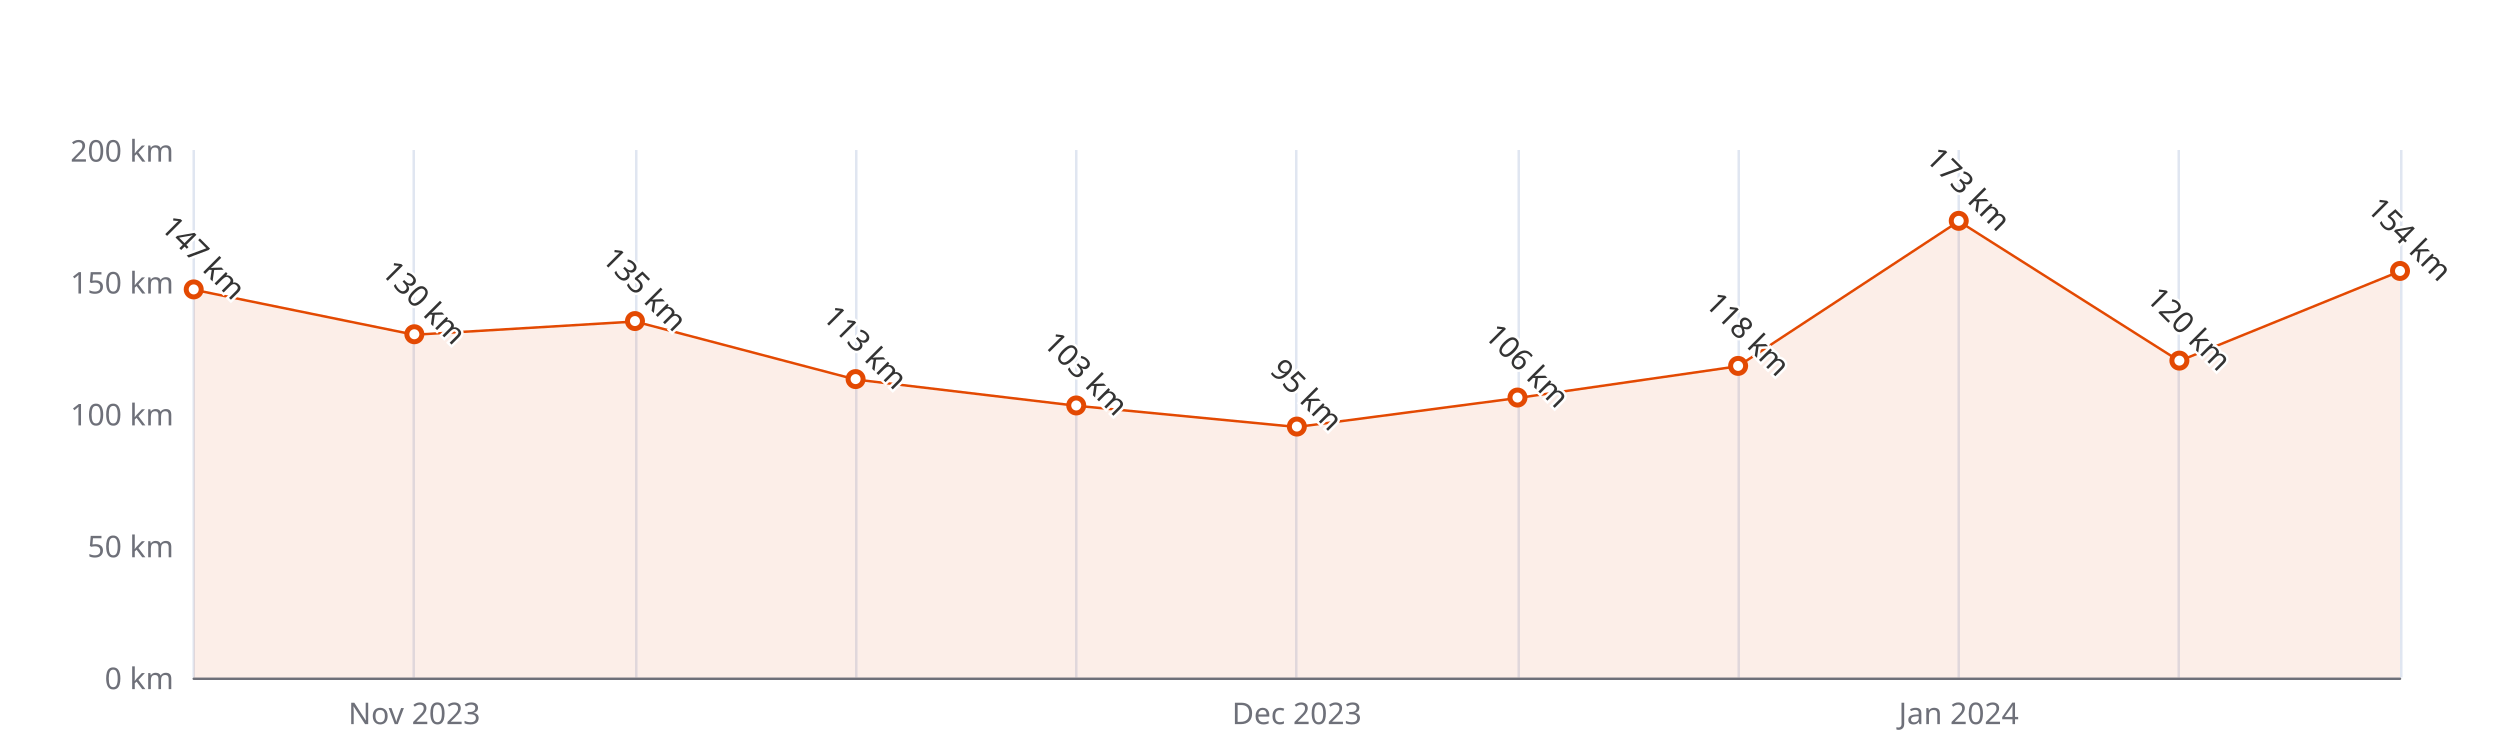
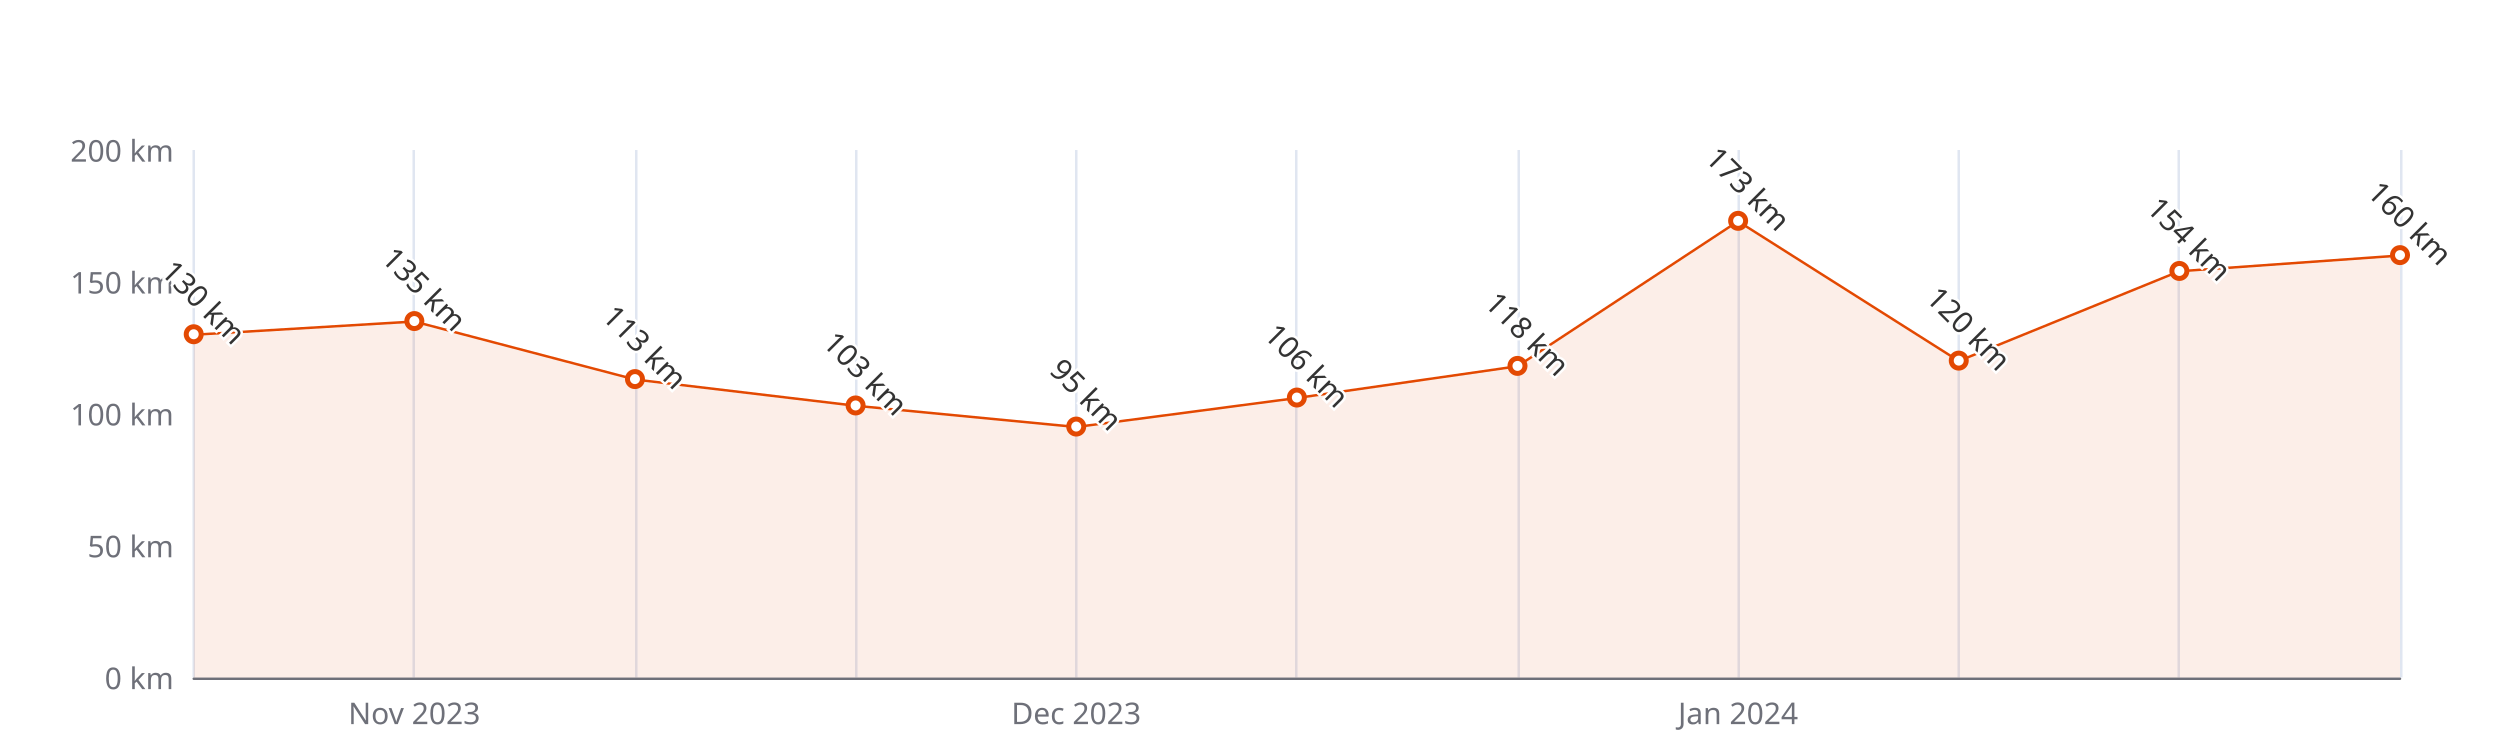
<svg xmlns="http://www.w3.org/2000/svg" width="1000" height="300" version="1.1" baseProfile="full" viewBox="0 0 1000 300">
  <rect width="1000" height="300" x="0" y="0" id="0" fill="#ffffff" />
  <path d="M77.5 60L77.5 271" fill="none" stroke="#E0E6F1" />
  <path d="M165.5 60L165.5 271" fill="none" stroke="#E0E6F1" />
  <path d="M254.5 60L254.5 271" fill="none" stroke="#E0E6F1" />
  <path d="M342.5 60L342.5 271" fill="none" stroke="#E0E6F1" />
  <path d="M430.5 60L430.5 271" fill="none" stroke="#E0E6F1" />
  <path d="M518.5 60L518.5 271" fill="none" stroke="#E0E6F1" />
  <path d="M607.5 60L607.5 271" fill="none" stroke="#E0E6F1" />
  <path d="M695.5 60L695.5 271" fill="none" stroke="#E0E6F1" />
  <path d="M783.5 60L783.5 271" fill="none" stroke="#E0E6F1" />
  <path d="M871.5 60L871.5 271" fill="none" stroke="#E0E6F1" />
  <path d="M960.5 60L960.5 271" fill="none" stroke="#E0E6F1" />
  <path d="M77.5 271.5L960 271.5" fill="none" stroke="#6E7079" stroke-linecap="round" />
  <text dominant-baseline="central" text-anchor="end" style="font-size:12px;font-family:sans-serif;" xml:space="preserve" transform="translate(69.48 271)" fill="#6E7079">0 km</text>
  <text dominant-baseline="central" text-anchor="end" style="font-size:12px;font-family:sans-serif;" xml:space="preserve" transform="translate(69.48 218.25)" fill="#6E7079">50 km</text>
  <text dominant-baseline="central" text-anchor="end" style="font-size:12px;font-family:sans-serif;" xml:space="preserve" transform="translate(69.48 165.5)" fill="#6E7079">100 km</text>
  <text dominant-baseline="central" text-anchor="end" style="font-size:12px;font-family:sans-serif;" xml:space="preserve" transform="translate(69.48 112.75)" fill="#6E7079">150 km</text>
  <text dominant-baseline="central" text-anchor="end" style="font-size:12px;font-family:sans-serif;" xml:space="preserve" transform="translate(69.48 60)" fill="#6E7079">200 km</text>
  <text dominant-baseline="central" text-anchor="middle" style="font-size:12px;font-family:sans-serif;" xml:space="preserve" y="6" transform="translate(165.732 279)" fill="#6E7079">Nov 2023</text>
-   <text dominant-baseline="central" text-anchor="middle" style="font-size:12px;font-family:sans-serif;" xml:space="preserve" y="6" transform="translate(518.74 279)" fill="#6E7079">Dec 2023</text>
-   <text dominant-baseline="central" text-anchor="middle" style="font-size:12px;font-family:sans-serif;" xml:space="preserve" y="6" transform="translate(783.496 279)" fill="#6E7079">Jan 2024</text>
+   <text dominant-baseline="central" text-anchor="middle" style="font-size:12px;font-family:sans-serif;" xml:space="preserve" y="6" transform="translate(430.488 279)" fill="#6E7079">Dec 2023</text>
+   <text dominant-baseline="central" text-anchor="middle" style="font-size:12px;font-family:sans-serif;" xml:space="preserve" y="6" transform="translate(695.244 279)" fill="#6E7079">Jan 2024</text>
  <g clip-path="url(#zr5-c0)">
-     <path d="M77.5 115.9L165.7 133.9L254 128.6L342.2 151.8L430.5 162.3L518.7 170.8L607 159.2L695.2 146.5L783.5 88.5L871.7 144.4L960 108.5L960 271L871.7 271L783.5 271L695.2 271L607 271L518.7 271L430.5 271L342.2 271L254 271L165.7 271L77.5 271Z" fill="rgb(227,73,2)" fill-opacity="0.09" />
-     <path d="M77.5 115.9L165.7 133.9L254 128.6L342.2 151.8L430.5 162.3L518.7 170.8L607 159.2L695.2 146.5L783.5 88.5L871.7 144.4L960 108.5" fill="none" stroke="#E34902" stroke-linejoin="bevel" />
+     <path d="M77.5 133.9L165.7 128.6L254 151.8L342.2 162.3L430.5 170.8L518.7 159.2L607 146.5L695.2 88.5L783.5 144.4L871.7 108.5L960 102.2L960 271L871.7 271L783.5 271L695.2 271L607 271L518.7 271L430.5 271L342.2 271L254 271L165.7 271L77.5 271Z" fill="rgb(227,73,2)" fill-opacity="0.09" />
+     <path d="M77.5 133.9L165.7 128.6L254 151.8L342.2 162.3L430.5 170.8L518.7 159.2L607 146.5L695.2 88.5L783.5 144.4L871.7 108.5L960 102.2" fill="none" stroke="#E34902" stroke-linejoin="bevel" />
  </g>
-   <path d="M1 0A1 1 0 1 1 1 -0.1A1 1 0 0 1 1 0" transform="matrix(3,0,0,3,77.48,115.915)" fill="#fff" stroke="#E34902" stroke-width="0.667" />
-   <path d="M1 0A1 1 0 1 1 1 -0.1A1 1 0 0 1 1 0" transform="matrix(3,0,0,3,165.732,133.85)" fill="#fff" stroke="#E34902" stroke-width="0.667" />
-   <path d="M1 0A1 1 0 1 1 1 -0.1A1 1 0 0 1 1 0" transform="matrix(3,0,0,3,253.984,128.575)" fill="#fff" stroke="#E34902" stroke-width="0.667" />
-   <path d="M1 0A1 1 0 1 1 1 -0.1A1 1 0 0 1 1 0" transform="matrix(3,0,0,3,342.236,151.785)" fill="#fff" stroke="#E34902" stroke-width="0.667" />
-   <path d="M1 0A1 1 0 1 1 1 -0.1A1 1 0 0 1 1 0" transform="matrix(3,0,0,3,430.488,162.335)" fill="#fff" stroke="#E34902" stroke-width="0.667" />
-   <path d="M1 0A1 1 0 1 1 1 -0.1A1 1 0 0 1 1 0" transform="matrix(3,0,0,3,518.74,170.775)" fill="#fff" stroke="#E34902" stroke-width="0.667" />
-   <path d="M1 0A1 1 0 1 1 1 -0.1A1 1 0 0 1 1 0" transform="matrix(3,0,0,3,606.992,159.17)" fill="#fff" stroke="#E34902" stroke-width="0.667" />
-   <path d="M1 0A1 1 0 1 1 1 -0.1A1 1 0 0 1 1 0" transform="matrix(3,0,0,3,695.244,146.51)" fill="#fff" stroke="#E34902" stroke-width="0.667" />
-   <path d="M1 0A1 1 0 1 1 1 -0.1A1 1 0 0 1 1 0" transform="matrix(3,0,0,3,783.496,88.485)" fill="#fff" stroke="#E34902" stroke-width="0.667" />
-   <path d="M1 0A1 1 0 1 1 1 -0.1A1 1 0 0 1 1 0" transform="matrix(3,0,0,3,871.748,144.4)" fill="#fff" stroke="#E34902" stroke-width="0.667" />
-   <path d="M1 0A1 1 0 1 1 1 -0.1A1 1 0 0 1 1 0" transform="matrix(3,0,0,3,960,108.53)" fill="#fff" stroke="#E34902" stroke-width="0.667" />
-   <text dominant-baseline="central" text-anchor="middle" style="font-size:12px;font-family:sans-serif;" xml:space="preserve" y="-6" transform="matrix(0.707,0.707,-0.707,0.707,77.48,106.915)" fill="#333" stroke="rgb(255,255,255)" stroke-width="2" paint-order="stroke" stroke-miterlimit="2">147 km</text>
-   <text dominant-baseline="central" text-anchor="middle" style="font-size:12px;font-family:sans-serif;" xml:space="preserve" y="-6" transform="matrix(0.707,0.707,-0.707,0.707,165.732,124.85)" fill="#333" stroke="rgb(255,255,255)" stroke-width="2" paint-order="stroke" stroke-miterlimit="2">130 km</text>
-   <text dominant-baseline="central" text-anchor="middle" style="font-size:12px;font-family:sans-serif;" xml:space="preserve" y="-6" transform="matrix(0.707,0.707,-0.707,0.707,253.984,119.575)" fill="#333" stroke="rgb(255,255,255)" stroke-width="2" paint-order="stroke" stroke-miterlimit="2">135 km</text>
-   <text dominant-baseline="central" text-anchor="middle" style="font-size:12px;font-family:sans-serif;" xml:space="preserve" y="-6" transform="matrix(0.707,0.707,-0.707,0.707,342.236,142.785)" fill="#333" stroke="rgb(255,255,255)" stroke-width="2" paint-order="stroke" stroke-miterlimit="2">113 km</text>
-   <text dominant-baseline="central" text-anchor="middle" style="font-size:12px;font-family:sans-serif;" xml:space="preserve" y="-6" transform="matrix(0.707,0.707,-0.707,0.707,430.488,153.335)" fill="#333" stroke="rgb(255,255,255)" stroke-width="2" paint-order="stroke" stroke-miterlimit="2">103 km</text>
-   <text dominant-baseline="central" text-anchor="middle" style="font-size:12px;font-family:sans-serif;" xml:space="preserve" y="-6" transform="matrix(0.707,0.707,-0.707,0.707,518.74,161.775)" fill="#333" stroke="rgb(255,255,255)" stroke-width="2" paint-order="stroke" stroke-miterlimit="2">95 km</text>
-   <text dominant-baseline="central" text-anchor="middle" style="font-size:12px;font-family:sans-serif;" xml:space="preserve" y="-6" transform="matrix(0.707,0.707,-0.707,0.707,606.992,150.17)" fill="#333" stroke="rgb(255,255,255)" stroke-width="2" paint-order="stroke" stroke-miterlimit="2">106 km</text>
-   <text dominant-baseline="central" text-anchor="middle" style="font-size:12px;font-family:sans-serif;" xml:space="preserve" y="-6" transform="matrix(0.707,0.707,-0.707,0.707,695.244,137.51)" fill="#333" stroke="rgb(255,255,255)" stroke-width="2" paint-order="stroke" stroke-miterlimit="2">118 km</text>
-   <text dominant-baseline="central" text-anchor="middle" style="font-size:12px;font-family:sans-serif;" xml:space="preserve" y="-6" transform="matrix(0.707,0.707,-0.707,0.707,783.496,79.485)" fill="#333" stroke="rgb(255,255,255)" stroke-width="2" paint-order="stroke" stroke-miterlimit="2">173 km</text>
-   <text dominant-baseline="central" text-anchor="middle" style="font-size:12px;font-family:sans-serif;" xml:space="preserve" y="-6" transform="matrix(0.707,0.707,-0.707,0.707,871.748,135.4)" fill="#333" stroke="rgb(255,255,255)" stroke-width="2" paint-order="stroke" stroke-miterlimit="2">120 km</text>
-   <text dominant-baseline="central" text-anchor="middle" style="font-size:12px;font-family:sans-serif;" xml:space="preserve" y="-6" transform="matrix(0.707,0.707,-0.707,0.707,960,99.53)" fill="#333" stroke="rgb(255,255,255)" stroke-width="2" paint-order="stroke" stroke-miterlimit="2">154 km</text>
+   <path d="M1 0A1 1 0 1 1 1 -0.1A1 1 0 0 1 1 0" transform="matrix(3,0,0,3,77.48,133.85)" fill="#fff" stroke="#E34902" stroke-width="0.667" />
+   <path d="M1 0A1 1 0 1 1 1 -0.1A1 1 0 0 1 1 0" transform="matrix(3,0,0,3,165.732,128.575)" fill="#fff" stroke="#E34902" stroke-width="0.667" />
+   <path d="M1 0A1 1 0 1 1 1 -0.1A1 1 0 0 1 1 0" transform="matrix(3,0,0,3,253.984,151.785)" fill="#fff" stroke="#E34902" stroke-width="0.667" />
+   <path d="M1 0A1 1 0 1 1 1 -0.1A1 1 0 0 1 1 0" transform="matrix(3,0,0,3,342.236,162.335)" fill="#fff" stroke="#E34902" stroke-width="0.667" />
+   <path d="M1 0A1 1 0 1 1 1 -0.1A1 1 0 0 1 1 0" transform="matrix(3,0,0,3,430.488,170.775)" fill="#fff" stroke="#E34902" stroke-width="0.667" />
+   <path d="M1 0A1 1 0 1 1 1 -0.1A1 1 0 0 1 1 0" transform="matrix(3,0,0,3,518.74,159.17)" fill="#fff" stroke="#E34902" stroke-width="0.667" />
+   <path d="M1 0A1 1 0 1 1 1 -0.1A1 1 0 0 1 1 0" transform="matrix(3,0,0,3,606.992,146.51)" fill="#fff" stroke="#E34902" stroke-width="0.667" />
+   <path d="M1 0A1 1 0 1 1 1 -0.1A1 1 0 0 1 1 0" transform="matrix(3,0,0,3,695.244,88.485)" fill="#fff" stroke="#E34902" stroke-width="0.667" />
+   <path d="M1 0A1 1 0 1 1 1 -0.1A1 1 0 0 1 1 0" transform="matrix(3,0,0,3,783.496,144.4)" fill="#fff" stroke="#E34902" stroke-width="0.667" />
+   <path d="M1 0A1 1 0 1 1 1 -0.1A1 1 0 0 1 1 0" transform="matrix(3,0,0,3,871.748,108.53)" fill="#fff" stroke="#E34902" stroke-width="0.667" />
+   <path d="M1 0A1 1 0 1 1 1 -0.1A1 1 0 0 1 1 0" transform="matrix(3,0,0,3,960,102.2)" fill="#fff" stroke="#E34902" stroke-width="0.667" />
+   <text dominant-baseline="central" text-anchor="middle" style="font-size:12px;font-family:sans-serif;" xml:space="preserve" y="-6" transform="matrix(0.707,0.707,-0.707,0.707,77.48,124.85)" fill="#333" stroke="rgb(255,255,255)" stroke-width="2" paint-order="stroke" stroke-miterlimit="2">130 km</text>
+   <text dominant-baseline="central" text-anchor="middle" style="font-size:12px;font-family:sans-serif;" xml:space="preserve" y="-6" transform="matrix(0.707,0.707,-0.707,0.707,165.732,119.575)" fill="#333" stroke="rgb(255,255,255)" stroke-width="2" paint-order="stroke" stroke-miterlimit="2">135 km</text>
+   <text dominant-baseline="central" text-anchor="middle" style="font-size:12px;font-family:sans-serif;" xml:space="preserve" y="-6" transform="matrix(0.707,0.707,-0.707,0.707,253.984,142.785)" fill="#333" stroke="rgb(255,255,255)" stroke-width="2" paint-order="stroke" stroke-miterlimit="2">113 km</text>
+   <text dominant-baseline="central" text-anchor="middle" style="font-size:12px;font-family:sans-serif;" xml:space="preserve" y="-6" transform="matrix(0.707,0.707,-0.707,0.707,342.236,153.335)" fill="#333" stroke="rgb(255,255,255)" stroke-width="2" paint-order="stroke" stroke-miterlimit="2">103 km</text>
+   <text dominant-baseline="central" text-anchor="middle" style="font-size:12px;font-family:sans-serif;" xml:space="preserve" y="-6" transform="matrix(0.707,0.707,-0.707,0.707,430.488,161.775)" fill="#333" stroke="rgb(255,255,255)" stroke-width="2" paint-order="stroke" stroke-miterlimit="2">95 km</text>
+   <text dominant-baseline="central" text-anchor="middle" style="font-size:12px;font-family:sans-serif;" xml:space="preserve" y="-6" transform="matrix(0.707,0.707,-0.707,0.707,518.74,150.17)" fill="#333" stroke="rgb(255,255,255)" stroke-width="2" paint-order="stroke" stroke-miterlimit="2">106 km</text>
+   <text dominant-baseline="central" text-anchor="middle" style="font-size:12px;font-family:sans-serif;" xml:space="preserve" y="-6" transform="matrix(0.707,0.707,-0.707,0.707,606.992,137.51)" fill="#333" stroke="rgb(255,255,255)" stroke-width="2" paint-order="stroke" stroke-miterlimit="2">118 km</text>
+   <text dominant-baseline="central" text-anchor="middle" style="font-size:12px;font-family:sans-serif;" xml:space="preserve" y="-6" transform="matrix(0.707,0.707,-0.707,0.707,695.244,79.485)" fill="#333" stroke="rgb(255,255,255)" stroke-width="2" paint-order="stroke" stroke-miterlimit="2">173 km</text>
+   <text dominant-baseline="central" text-anchor="middle" style="font-size:12px;font-family:sans-serif;" xml:space="preserve" y="-6" transform="matrix(0.707,0.707,-0.707,0.707,783.496,135.4)" fill="#333" stroke="rgb(255,255,255)" stroke-width="2" paint-order="stroke" stroke-miterlimit="2">120 km</text>
+   <text dominant-baseline="central" text-anchor="middle" style="font-size:12px;font-family:sans-serif;" xml:space="preserve" y="-6" transform="matrix(0.707,0.707,-0.707,0.707,871.748,99.53)" fill="#333" stroke="rgb(255,255,255)" stroke-width="2" paint-order="stroke" stroke-miterlimit="2">154 km</text>
+   <text dominant-baseline="central" text-anchor="middle" style="font-size:12px;font-family:sans-serif;" xml:space="preserve" y="-6" transform="matrix(0.707,0.707,-0.707,0.707,960,93.2)" fill="#333" stroke="rgb(255,255,255)" stroke-width="2" paint-order="stroke" stroke-miterlimit="2">160 km</text>
  <defs>
    <clipPath id="zr5-c0">
      <path d="M76 59.5l884 0l0 212l-884 0Z" fill="#000" />
    </clipPath>
  </defs>
</svg>
